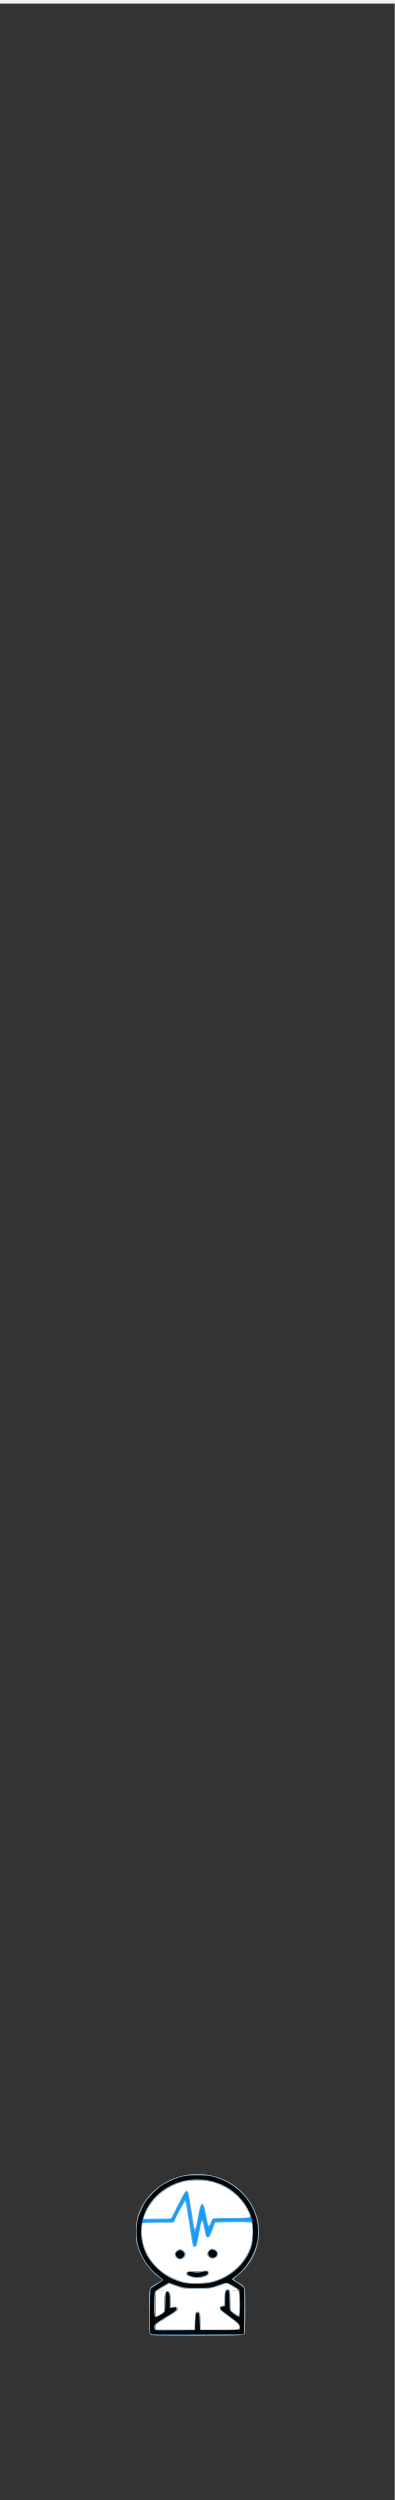
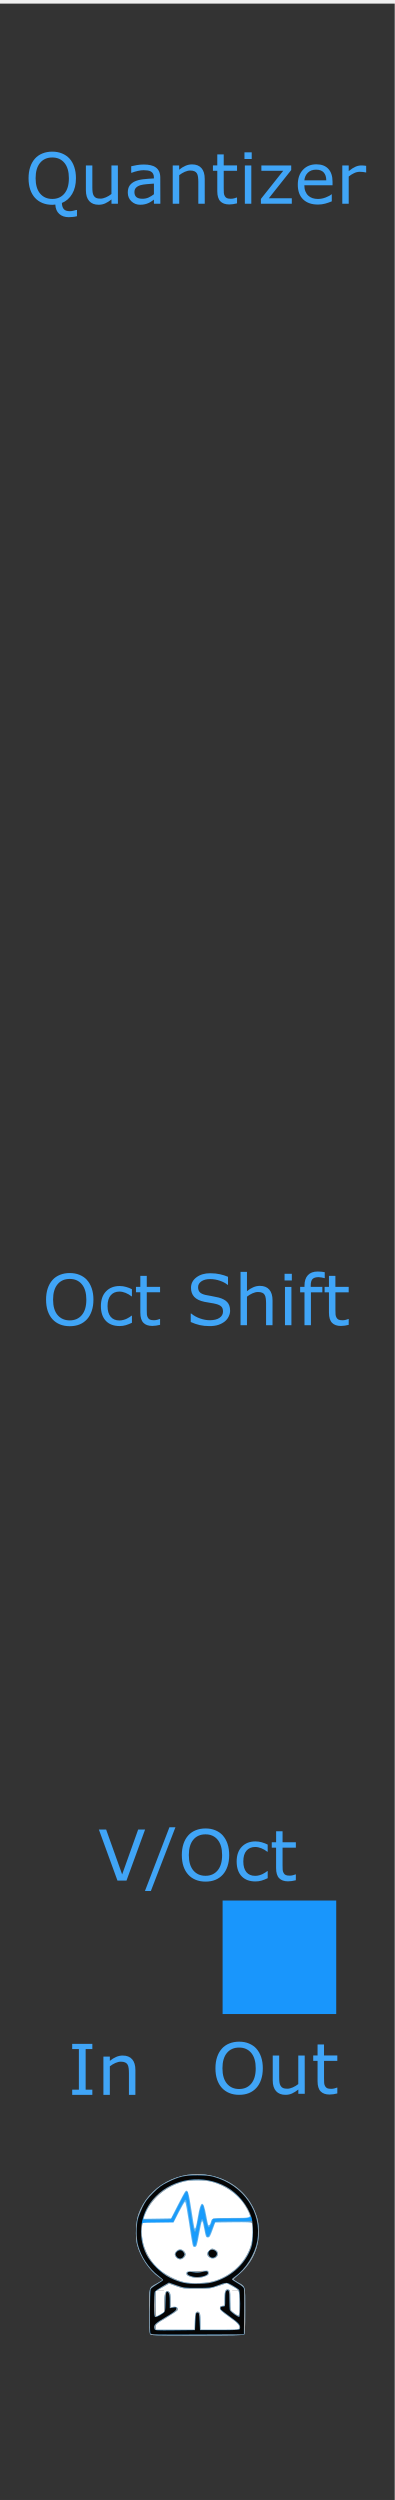
<svg xmlns="http://www.w3.org/2000/svg" width="60" height="380" viewBox="0 0 15.875 100.542" version="1.1" id="svg12553">
  <defs id="defs12547" />
  <g id="layer1" transform="translate(-26.5435,-161.3065)">
    <path id="path33453" d="m 26.543,161.452 h 15.875 v 100.396 H 26.543 Z m 0,0" style="fill:#333333;fill-opacity:1;fill-rule:nonzero;stroke:none;stroke-width:0.118" />
+     <rect y="237.772" x="35.528" height="4.5" width="4.505" id="rect909" style="fill:#1996fc;fill-opacity:1;stroke:#1996fc;stroke-width:0.064;stroke-miterlimit:4;stroke-dasharray:none;stroke-opacity:1" />
    <g transform="matrix(0.3775778,0,0,0.3775778,21.98829,156.3656)" id="layer1-8">
      <rect y="256.127" x="29.52" height="1.654" width="7.276" id="rect823" style="fill:#ffffff;fill-opacity:1;stroke:none;stroke-width:0.711;stroke-miterlimit:4;stroke-dasharray:none;stroke-opacity:1" />
      <rect y="256.573" x="28.644" height="0.512" width="9.08" id="rect821" style="fill:#ffffff;fill-opacity:1;stroke:none;stroke-width:0.177;stroke-miterlimit:4;stroke-dasharray:none;stroke-opacity:1" />
      <ellipse ry="5.87" rx="6.197" cy="250.787" cx="33.068" id="path817" style="fill:#ffffff;fill-opacity:1;stroke:none;stroke-width:0.295;stroke-miterlimit:4;stroke-dasharray:none;stroke-opacity:1" />
      <rect y="257.086" x="28.265" height="4.303" width="9.542" id="rect819" style="fill:#ffffff;fill-opacity:1;stroke:none;stroke-width:0.237;stroke-miterlimit:4;stroke-dasharray:none;stroke-opacity:1" />
      <path style="fill:#54b6fc;stroke-width:0.434" d="m 28.04,261.678 c -0.056,-0.105 -0.091,-1.053 -0.091,-2.469 0,-2.628 -0.065,-2.41 0.869,-2.923 0.298,-0.164 0.542,-0.323 0.542,-0.354 0,-0.031 -0.162,-0.168 -0.361,-0.306 -1.028,-0.712 -2.014,-2.178 -2.339,-3.476 -0.201,-0.804 -0.134,-2.391 0.135,-3.177 1.033,-3.025 4.386,-4.855 7.662,-4.182 2.136,0.439 3.833,1.772 4.691,3.685 0.362,0.807 0.484,1.414 0.482,2.393 -0.004,1.763 -0.804,3.401 -2.222,4.55 -0.255,0.206 -0.463,0.406 -0.463,0.444 0,0.038 0.189,0.176 0.419,0.308 0.881,0.502 0.816,0.261 0.816,3.029 0,1.777 -0.029,2.465 -0.106,2.542 -0.08,0.08 -1.316,0.106 -5.024,0.106 -4.772,0 -4.921,-0.006 -5.009,-0.171 z m 4.778,-1.341 c 0.02,-0.721 0.054,-0.913 0.172,-0.987 0.106,-0.067 0.185,-0.06 0.287,0.024 0.11,0.091 0.14,0.3 0.14,0.987 v 0.871 h 2.031 c 1.726,0 2.039,-0.019 2.082,-0.132 0.119,-0.309 -0.084,-0.549 -1.049,-1.236 -0.807,-0.575 -0.992,-0.748 -0.992,-0.926 0,-0.173 0.051,-0.224 0.243,-0.246 l 0.243,-0.028 v -0.727 c 0,-0.823 0.113,-1.085 0.426,-0.986 0.182,0.058 0.192,0.111 0.193,1.091 6.9e-4,0.567 0.031,1.072 0.066,1.123 0.107,0.154 0.691,0.569 0.801,0.569 0.073,0 0.102,-0.378 0.102,-1.309 0,-1.485 0.045,-1.383 -0.823,-1.868 l -0.514,-0.287 -0.896,0.299 c -0.87,0.29 -0.938,0.299 -2.308,0.299 -1.356,-2.1e-4 -1.442,-0.011 -2.178,-0.274 l -0.766,-0.274 -0.711,0.401 -0.711,0.401 v 1.351 c 0,0.743 0.023,1.351 0.05,1.351 0.028,0 0.226,-0.103 0.441,-0.229 l 0.391,-0.229 0.001,-0.896 c 0.002,-1.148 0.206,-1.601 0.562,-1.246 0.109,0.108 0.143,0.319 0.143,0.88 v 0.738 l 0.291,-0.047 c 0.315,-0.051 0.543,0.116 0.459,0.335 -0.026,0.068 -0.562,0.432 -1.192,0.81 -1.114,0.668 -1.145,0.695 -1.145,0.991 v 0.304 h 2.069 2.069 z m 2.265,-4.357 c 1.82,-0.609 3.301,-2.14 3.754,-3.881 0.142,-0.544 0.182,-2.033 0.061,-2.224 -0.055,-0.086 -0.514,-0.106 -1.993,-0.088 l -1.922,0.024 -0.286,0.794 c -0.25,0.695 -0.312,0.794 -0.495,0.794 -0.194,0 -0.22,-0.059 -0.362,-0.827 -0.233,-1.261 -0.264,-1.241 -0.55,0.35 -0.251,1.396 -0.283,1.491 -0.499,1.491 -0.209,0 -0.198,0.045 -0.591,-2.595 -0.18,-1.209 -0.367,-2.211 -0.415,-2.227 -0.049,-0.016 -0.346,0.477 -0.661,1.095 l -0.573,1.124 -1.65,0.024 -1.65,0.024 -0.06,0.318 c -0.101,0.538 0.021,1.633 0.256,2.31 0.481,1.383 1.462,2.473 2.839,3.154 1.07,0.529 1.688,0.657 2.999,0.618 0.871,-0.027 1.19,-0.075 1.799,-0.279 z m -2.582,-0.346 c -0.501,-0.142 -0.612,-0.231 -0.569,-0.456 0.028,-0.144 0.13,-0.166 0.868,-0.179 0.46,-0.008 0.975,-0.028 1.145,-0.044 0.276,-0.024 0.311,-0.006 0.335,0.202 0.023,0.197 -0.025,0.252 -0.329,0.374 -0.523,0.209 -0.966,0.241 -1.451,0.103 z m -1.642,-2.075 c -0.097,-0.097 -0.176,-0.256 -0.176,-0.353 0,-0.245 0.308,-0.529 0.573,-0.529 0.265,0 0.573,0.285 0.573,0.529 0,0.245 -0.308,0.529 -0.573,0.529 -0.121,0 -0.3,-0.079 -0.397,-0.176 z m 3.44,-0.088 c -0.233,-0.233 -0.223,-0.403 0.04,-0.665 0.244,-0.243 0.33,-0.26 0.605,-0.115 0.242,0.127 0.322,0.246 0.324,0.48 0.003,0.434 -0.637,0.632 -0.969,0.3 z m -1.151,-4.277 c 0.297,-1.786 0.576,-1.832 0.875,-0.145 0.098,0.551 0.197,1.021 0.221,1.045 0.083,0.083 0.212,-0.061 0.273,-0.303 0.117,-0.466 0.107,-0.464 2.177,-0.464 2.189,0 2.147,0.016 1.846,-0.665 -0.655,-1.482 -2.161,-2.712 -3.888,-3.177 -0.774,-0.209 -2.315,-0.214 -3.087,-0.011 -1.863,0.489 -3.434,1.84 -4.062,3.493 l -0.172,0.453 1.478,-0.024 1.478,-0.024 0.706,-1.385 c 0.388,-0.762 0.755,-1.435 0.816,-1.496 0.245,-0.245 0.364,0.125 0.643,1.997 0.152,1.018 0.297,1.885 0.322,1.926 0.103,0.166 0.193,-0.126 0.374,-1.219 z" id="path4012-0" />
      <path style="fill:#a0a0a0;stroke-width:0.434" d="m 28.04,261.678 c -0.056,-0.105 -0.091,-1.053 -0.091,-2.469 0,-2.628 -0.065,-2.41 0.869,-2.923 0.298,-0.164 0.542,-0.323 0.542,-0.354 0,-0.031 -0.162,-0.168 -0.361,-0.306 -1.028,-0.712 -2.014,-2.178 -2.339,-3.476 -0.201,-0.804 -0.134,-2.391 0.135,-3.177 1.033,-3.025 4.386,-4.855 7.662,-4.182 2.136,0.439 3.833,1.772 4.691,3.685 0.362,0.807 0.484,1.414 0.482,2.393 -0.004,1.763 -0.804,3.401 -2.222,4.55 -0.255,0.206 -0.463,0.406 -0.463,0.444 0,0.038 0.189,0.176 0.419,0.308 0.881,0.502 0.816,0.261 0.816,3.029 0,1.777 -0.029,2.465 -0.106,2.542 -0.08,0.08 -1.316,0.106 -5.024,0.106 -4.772,0 -4.921,-0.006 -5.009,-0.171 z m 4.778,-1.341 c 0.02,-0.721 0.054,-0.913 0.172,-0.987 0.106,-0.067 0.185,-0.06 0.287,0.024 0.11,0.091 0.14,0.3 0.14,0.987 v 0.871 h 2.031 c 1.726,0 2.039,-0.019 2.082,-0.132 0.119,-0.309 -0.084,-0.549 -1.049,-1.236 -0.807,-0.575 -0.992,-0.748 -0.992,-0.926 0,-0.173 0.051,-0.224 0.243,-0.246 l 0.243,-0.028 v -0.727 c 0,-0.823 0.113,-1.085 0.426,-0.986 0.182,0.058 0.192,0.111 0.193,1.091 6.9e-4,0.567 0.031,1.072 0.066,1.123 0.107,0.154 0.691,0.569 0.801,0.569 0.073,0 0.102,-0.378 0.102,-1.309 0,-1.485 0.045,-1.383 -0.823,-1.868 l -0.514,-0.287 -0.896,0.299 c -0.87,0.29 -0.938,0.299 -2.308,0.299 -1.356,-2.1e-4 -1.442,-0.011 -2.178,-0.274 l -0.766,-0.274 -0.711,0.401 -0.711,0.401 v 1.351 c 0,0.743 0.023,1.351 0.05,1.351 0.028,0 0.226,-0.103 0.441,-0.229 l 0.391,-0.229 0.001,-0.896 c 0.002,-1.148 0.206,-1.601 0.562,-1.246 0.109,0.108 0.143,0.319 0.143,0.88 v 0.738 l 0.291,-0.047 c 0.315,-0.051 0.543,0.116 0.459,0.335 -0.026,0.068 -0.562,0.432 -1.192,0.81 -1.114,0.668 -1.145,0.695 -1.145,0.991 v 0.304 h 2.069 2.069 z m 2.265,-4.357 c 1.404,-0.47 2.641,-1.501 3.294,-2.744 0.429,-0.817 0.595,-1.49 0.594,-2.407 -0.002,-1.268 0.206,-1.15 -2.032,-1.15 -1.443,0 -1.943,0.028 -1.996,0.11 -0.039,0.061 -0.191,0.427 -0.338,0.815 -0.382,1.01 -0.497,0.979 -0.708,-0.195 -0.249,-1.385 -0.37,-1.312 -0.675,0.409 -0.236,1.333 -0.338,1.629 -0.503,1.458 -0.044,-0.046 -0.224,-1.076 -0.399,-2.289 -0.378,-2.616 -0.375,-2.602 -0.516,-2.602 -0.061,0 -0.377,0.536 -0.703,1.191 l -0.593,1.191 h -1.627 -1.627 l -0.061,0.409 c -0.234,1.56 0.483,3.428 1.762,4.586 0.633,0.573 1.869,1.215 2.698,1.401 0.934,0.209 2.512,0.125 3.431,-0.182 z m -2.582,-0.346 c -0.501,-0.142 -0.612,-0.231 -0.569,-0.456 0.028,-0.144 0.13,-0.166 0.868,-0.179 0.46,-0.008 0.975,-0.028 1.145,-0.044 0.276,-0.024 0.311,-0.006 0.335,0.202 0.023,0.197 -0.025,0.252 -0.329,0.374 -0.523,0.209 -0.966,0.241 -1.451,0.103 z m -1.642,-2.075 c -0.097,-0.097 -0.176,-0.256 -0.176,-0.353 0,-0.245 0.308,-0.529 0.573,-0.529 0.265,0 0.573,0.285 0.573,0.529 0,0.245 -0.308,0.529 -0.573,0.529 -0.121,0 -0.3,-0.079 -0.397,-0.176 z m 3.44,-0.088 c -0.233,-0.233 -0.223,-0.403 0.04,-0.665 0.244,-0.243 0.33,-0.26 0.605,-0.115 0.242,0.127 0.322,0.246 0.324,0.48 0.003,0.434 -0.637,0.632 -0.969,0.3 z m -1.098,-4.102 c 0.212,-1.21 0.334,-1.553 0.495,-1.384 0.033,0.034 0.152,0.578 0.265,1.209 0.233,1.298 0.344,1.421 0.618,0.684 l 0.173,-0.463 h 1.973 c 1.085,0 1.992,-0.032 2.016,-0.07 0.08,-0.13 -0.357,-1.059 -0.774,-1.642 -0.728,-1.02 -1.982,-1.859 -3.316,-2.219 -0.774,-0.209 -2.315,-0.214 -3.087,-0.011 -1.085,0.285 -1.999,0.809 -2.786,1.596 -0.677,0.678 -1.199,1.509 -1.403,2.235 l -0.056,0.199 1.439,-9.8e-4 c 0.791,-6.2e-4 1.484,-0.031 1.539,-0.066 0.055,-0.035 0.422,-0.71 0.816,-1.498 0.672,-1.345 0.811,-1.547 0.929,-1.356 0.026,0.043 0.17,0.925 0.319,1.962 0.278,1.931 0.382,2.372 0.527,2.228 0.045,-0.045 0.185,-0.675 0.312,-1.402 z" id="path4010-4" />
      <path style="fill:#179cfd;stroke-width:0.434" d="m 28.084,261.621 c -0.093,-0.243 -0.061,-4.534 0.036,-4.715 0.049,-0.092 0.367,-0.329 0.706,-0.527 0.339,-0.198 0.616,-0.396 0.616,-0.441 0,-0.045 -0.225,-0.251 -0.501,-0.459 -1.007,-0.76 -1.863,-2.054 -2.183,-3.301 -0.176,-0.689 -0.179,-2.04 -0.005,-2.725 0.073,-0.289 0.298,-0.863 0.5,-1.275 0.293,-0.599 0.519,-0.902 1.124,-1.507 0.628,-0.628 0.899,-0.827 1.594,-1.168 1.207,-0.593 1.759,-0.719 3.131,-0.714 0.807,0.002 1.312,0.05 1.705,0.157 3.201,0.88 5.195,3.814 4.654,6.848 -0.248,1.393 -1.242,2.983 -2.337,3.742 -0.199,0.138 -0.361,0.283 -0.361,0.323 0,0.04 0.277,0.234 0.617,0.432 0.393,0.23 0.634,0.431 0.664,0.555 0.026,0.107 0.036,1.247 0.023,2.532 l -0.025,2.337 -4.951,0.022 c -4.458,0.021 -4.956,0.008 -5.005,-0.117 z m 4.797,-1.272 c 0.041,-0.853 0.058,-0.926 0.22,-0.926 0.162,0 0.18,0.073 0.22,0.926 l 0.044,0.926 h 2.115 c 1.979,0 2.117,-0.011 2.146,-0.161 0.074,-0.385 -0.088,-0.582 -1.039,-1.263 -0.532,-0.381 -0.989,-0.746 -1.015,-0.811 -0.071,-0.177 0.026,-0.279 0.267,-0.279 0.212,0 0.215,-0.011 0.215,-0.783 0,-0.578 0.034,-0.811 0.128,-0.89 0.248,-0.205 0.313,-0.006 0.313,0.965 0,0.527 0.024,1.02 0.053,1.096 0.076,0.197 0.896,0.781 1.003,0.715 0.137,-0.085 0.118,-2.71 -0.02,-2.883 -0.061,-0.076 -0.366,-0.285 -0.679,-0.465 -0.638,-0.367 -0.665,-0.367 -1.68,0.011 -0.62,0.23 -0.749,0.246 -2.073,0.248 -1.368,0.002 -1.436,-0.006 -2.23,-0.283 l -0.819,-0.286 -0.707,0.411 c -0.389,0.226 -0.745,0.481 -0.791,0.567 -0.046,0.086 -0.083,0.715 -0.083,1.399 0,0.998 0.025,1.253 0.126,1.292 0.157,0.06 0.906,-0.369 1.022,-0.587 0.047,-0.088 0.086,-0.578 0.086,-1.088 0,-0.958 0.09,-1.207 0.322,-0.89 0.077,0.105 0.119,0.42 0.119,0.896 v 0.734 l 0.361,-0.058 c 0.341,-0.055 0.359,-0.047 0.331,0.15 -0.023,0.161 -0.281,0.355 -1.149,0.866 -1.146,0.674 -1.302,0.842 -1.171,1.254 0.052,0.163 0.145,0.169 2.186,0.147 l 2.132,-0.024 z m 2.161,-4.262 c 1.77,-0.58 3.168,-1.903 3.761,-3.559 0.192,-0.537 0.328,-2.182 0.217,-2.624 l -0.057,-0.226 h -1.977 c -1.485,0 -1.995,0.027 -2.049,0.11 -0.039,0.06 -0.191,0.427 -0.338,0.815 -0.382,1.01 -0.497,0.979 -0.708,-0.195 -0.249,-1.385 -0.37,-1.312 -0.675,0.409 -0.236,1.333 -0.338,1.629 -0.503,1.458 -0.044,-0.046 -0.224,-1.076 -0.399,-2.289 -0.378,-2.616 -0.375,-2.602 -0.516,-2.602 -0.061,0 -0.377,0.536 -0.703,1.191 l -0.593,1.191 h -1.629 c -1.902,0 -1.811,-0.05 -1.811,0.994 0,0.804 0.255,1.837 0.633,2.561 0.424,0.814 1.61,1.96 2.461,2.378 1.097,0.54 1.794,0.687 3.08,0.65 0.893,-0.024 1.237,-0.075 1.808,-0.262 z m -2.425,-0.514 c -0.479,-0.107 -0.704,-0.288 -0.55,-0.441 0.076,-0.077 0.232,-0.081 0.586,-0.016 0.357,0.065 0.6,0.057 0.936,-0.029 0.482,-0.123 0.615,-0.099 0.615,0.114 0,0.289 -0.958,0.514 -1.587,0.373 z m -1.706,-2.087 c -0.19,-0.21 -0.185,-0.394 0.015,-0.575 0.233,-0.211 0.518,-0.18 0.685,0.074 0.134,0.204 0.134,0.237 0,0.441 -0.172,0.262 -0.492,0.289 -0.7,0.059 z m 3.422,-0.141 c -0.271,-0.414 0.199,-0.82 0.626,-0.54 0.247,0.162 0.279,0.415 0.078,0.616 -0.208,0.208 -0.541,0.172 -0.703,-0.076 z m -1.138,-3.976 c 0.212,-1.21 0.334,-1.553 0.495,-1.384 0.033,0.034 0.152,0.578 0.265,1.209 0.233,1.298 0.344,1.421 0.618,0.685 l 0.172,-0.461 2.001,-0.024 c 2.353,-0.028 2.281,0.016 1.724,-1.058 -0.43,-0.828 -1.435,-1.853 -2.28,-2.322 -3.036,-1.688 -6.967,-0.617 -8.491,2.311 -0.206,0.395 -0.374,0.822 -0.374,0.948 v 0.229 l 1.433,-9.7e-4 c 0.788,-6e-4 1.478,-0.031 1.533,-0.066 0.055,-0.035 0.422,-0.71 0.816,-1.498 0.672,-1.344 0.811,-1.547 0.929,-1.356 0.026,0.043 0.17,0.925 0.319,1.962 0.278,1.931 0.382,2.372 0.527,2.228 0.045,-0.045 0.185,-0.675 0.312,-1.402 z" id="path4008-5" />
      <path style="fill:#050505;fill-opacity:1;stroke-width:0.434" d="m 28.084,261.621 c -0.093,-0.243 -0.061,-4.534 0.036,-4.715 0.049,-0.092 0.367,-0.329 0.706,-0.527 0.339,-0.198 0.616,-0.396 0.616,-0.441 0,-0.045 -0.225,-0.251 -0.501,-0.459 -1.007,-0.76 -1.863,-2.054 -2.183,-3.301 -0.176,-0.689 -0.179,-2.04 -0.005,-2.725 0.073,-0.289 0.298,-0.863 0.5,-1.275 0.293,-0.599 0.519,-0.902 1.124,-1.507 0.628,-0.628 0.899,-0.827 1.594,-1.168 1.207,-0.593 1.759,-0.719 3.131,-0.714 0.807,0.002 1.312,0.05 1.705,0.157 3.201,0.88 5.195,3.814 4.654,6.848 -0.248,1.393 -1.242,2.983 -2.337,3.742 -0.199,0.138 -0.361,0.283 -0.361,0.323 0,0.04 0.277,0.234 0.617,0.432 0.393,0.23 0.634,0.431 0.664,0.555 0.026,0.107 0.036,1.247 0.023,2.532 l -0.025,2.337 -4.951,0.022 c -4.458,0.021 -4.956,0.008 -5.005,-0.117 z m 4.797,-1.272 c 0.041,-0.853 0.058,-0.926 0.22,-0.926 0.162,0 0.18,0.073 0.22,0.926 l 0.044,0.926 h 2.115 c 1.979,0 2.117,-0.011 2.146,-0.161 0.074,-0.385 -0.088,-0.582 -1.039,-1.263 -0.532,-0.381 -0.989,-0.746 -1.015,-0.811 -0.071,-0.177 0.026,-0.279 0.267,-0.279 0.212,0 0.215,-0.011 0.215,-0.783 0,-0.578 0.034,-0.811 0.128,-0.89 0.248,-0.205 0.313,-0.006 0.313,0.965 0,0.527 0.024,1.02 0.053,1.096 0.076,0.197 0.896,0.781 1.003,0.715 0.137,-0.085 0.118,-2.71 -0.02,-2.883 -0.061,-0.076 -0.366,-0.285 -0.679,-0.465 -0.638,-0.367 -0.665,-0.367 -1.68,0.011 -0.62,0.23 -0.749,0.246 -2.073,0.248 -1.368,0.002 -1.436,-0.006 -2.23,-0.283 l -0.819,-0.286 -0.707,0.411 c -0.389,0.226 -0.745,0.481 -0.791,0.567 -0.046,0.086 -0.083,0.715 -0.083,1.399 0,0.998 0.025,1.253 0.126,1.292 0.157,0.06 0.906,-0.369 1.022,-0.587 0.047,-0.088 0.086,-0.578 0.086,-1.088 0,-0.958 0.09,-1.207 0.322,-0.89 0.077,0.105 0.119,0.42 0.119,0.896 v 0.734 l 0.361,-0.058 c 0.341,-0.055 0.359,-0.047 0.331,0.15 -0.023,0.161 -0.281,0.355 -1.149,0.866 -1.146,0.674 -1.302,0.842 -1.171,1.254 0.052,0.163 0.145,0.169 2.186,0.147 l 2.132,-0.024 z m 2.161,-4.262 c 1.798,-0.589 3.232,-1.974 3.805,-3.675 0.213,-0.633 0.222,-2.367 0.016,-3.1 -0.357,-1.268 -1.453,-2.621 -2.673,-3.299 -2.478,-1.377 -5.597,-0.959 -7.542,1.011 -1.634,1.655 -2.028,4.114 -0.994,6.203 0.444,0.898 1.577,2.017 2.501,2.471 1.097,0.54 1.794,0.687 3.08,0.65 0.893,-0.024 1.237,-0.076 1.808,-0.262 z m -2.425,-0.514 c -0.479,-0.107 -0.704,-0.288 -0.55,-0.441 0.076,-0.077 0.232,-0.081 0.586,-0.016 0.357,0.065 0.6,0.057 0.936,-0.029 0.482,-0.123 0.615,-0.099 0.615,0.114 0,0.289 -0.958,0.514 -1.587,0.373 z m -1.706,-2.087 c -0.19,-0.21 -0.185,-0.394 0.015,-0.575 0.233,-0.211 0.518,-0.18 0.685,0.074 0.134,0.204 0.134,0.237 0,0.441 -0.172,0.262 -0.492,0.289 -0.7,0.059 z m 3.422,-0.141 c -0.271,-0.414 0.199,-0.82 0.626,-0.54 0.247,0.162 0.279,0.415 0.078,0.616 -0.208,0.208 -0.541,0.172 -0.703,-0.076 z" id="path4006-7" />
    </g>
+     <path style="font-size:2.822px;-inkscape-font-specification:'sans-serif Bold';fill:#40a5f7;stroke-width:0.265" d="m 29.639,170.002 q -0.083,0.021 -0.164,0.029 -0.08,0.01 -0.164,0.01 -0.24,0 -0.386,-0.132 -0.145,-0.131 -0.157,-0.376 -0.033,0.006 -0.065,0.007 -0.03,0.003 -0.059,0.003 -0.216,0 -0.394,-0.072 -0.176,-0.072 -0.3,-0.208 -0.124,-0.136 -0.192,-0.335 -0.066,-0.198 -0.066,-0.453 0,-0.251 0.066,-0.449 0.066,-0.2 0.193,-0.342 0.121,-0.135 0.3,-0.207 0.181,-0.072 0.393,-0.072 0.22,0 0.395,0.073 0.176,0.072 0.299,0.205 0.125,0.138 0.192,0.338 0.068,0.2 0.068,0.453 0,0.376 -0.154,0.634 -0.153,0.258 -0.412,0.361 0.005,0.157 0.074,0.244 0.069,0.087 0.251,0.087 0.057,0 0.134,-0.018 0.079,-0.017 0.112,-0.03 h 0.037 z m -0.325,-1.528 q 0,-0.4 -0.179,-0.616 -0.179,-0.218 -0.489,-0.218 -0.313,0 -0.492,0.218 -0.178,0.216 -0.178,0.616 0,0.404 0.182,0.619 0.182,0.214 0.488,0.214 0.306,0 0.486,-0.214 0.182,-0.215 0.182,-0.619 z m 1.972,1.025 h -0.259 v -0.171 q -0.131,0.103 -0.251,0.158 -0.12,0.055 -0.265,0.055 -0.243,0 -0.378,-0.147 -0.135,-0.149 -0.135,-0.435 v -0.999 h 0.259 v 0.876 q 0,0.117 0.011,0.201 0.011,0.083 0.047,0.142 0.037,0.061 0.096,0.088 0.059,0.028 0.172,0.028 0.101,0 0.219,-0.052 0.12,-0.052 0.223,-0.134 v -1.149 h 0.259 z m 1.706,0 h -0.258 v -0.164 q -0.034,0.023 -0.094,0.066 -0.058,0.041 -0.113,0.066 -0.065,0.032 -0.149,0.052 -0.084,0.022 -0.197,0.022 -0.208,0 -0.353,-0.138 -0.145,-0.138 -0.145,-0.351 0,-0.175 0.074,-0.282 0.076,-0.109 0.215,-0.171 0.141,-0.062 0.338,-0.084 0.197,-0.022 0.423,-0.033 v -0.04 q 0,-0.088 -0.032,-0.146 -0.03,-0.058 -0.088,-0.091 -0.055,-0.032 -0.132,-0.043 -0.077,-0.011 -0.161,-0.011 -0.102,0 -0.227,0.028 -0.125,0.026 -0.259,0.077 H 31.82 v -0.263 q 0.076,-0.021 0.219,-0.045 0.143,-0.025 0.282,-0.025 0.163,0 0.282,0.028 0.121,0.026 0.209,0.091 0.087,0.063 0.132,0.164 0.045,0.101 0.045,0.249 z m -0.258,-0.379 v -0.429 q -0.119,0.007 -0.28,0.021 -0.16,0.014 -0.254,0.04 -0.112,0.032 -0.181,0.099 -0.069,0.066 -0.069,0.183 0,0.132 0.08,0.2 0.08,0.066 0.244,0.066 0.136,0 0.249,-0.052 0.113,-0.054 0.209,-0.128 z m 2.044,0.379 h -0.259 v -0.876 q 0,-0.106 -0.012,-0.198 -0.012,-0.094 -0.045,-0.146 -0.034,-0.058 -0.099,-0.085 -0.065,-0.029 -0.168,-0.029 -0.106,0 -0.222,0.052 -0.116,0.052 -0.222,0.134 v 1.149 H 33.49 v -1.539 h 0.259 v 0.171 q 0.121,-0.101 0.251,-0.157 0.13,-0.057 0.266,-0.057 0.249,0 0.38,0.15 0.131,0.15 0.131,0.433 z m 1.298,-0.014 q -0.073,0.019 -0.16,0.032 -0.085,0.012 -0.153,0.012 -0.236,0 -0.358,-0.127 -0.123,-0.127 -0.123,-0.407 v -0.819 h -0.175 v -0.218 h 0.175 v -0.442 h 0.259 v 0.442 h 0.535 v 0.218 h -0.535 v 0.701 q 0,0.121 0.005,0.19 0.005,0.068 0.039,0.127 0.03,0.055 0.083,0.081 0.054,0.025 0.163,0.025 0.063,0 0.132,-0.018 0.069,-0.019 0.099,-0.032 h 0.014 z m 0.591,-1.783 h -0.292 v -0.269 h 0.292 z m -0.017,1.797 h -0.259 v -1.539 h 0.259 z m 1.629,0 h -1.243 v -0.192 l 0.897,-1.131 h -0.878 v -0.216 h 1.2 v 0.185 l -0.901,1.136 h 0.925 z m 1.638,-0.743 H 38.783 q 0,0.142 0.043,0.248 0.043,0.105 0.117,0.172 0.072,0.066 0.169,0.099 0.099,0.033 0.218,0.033 0.157,0 0.316,-0.062 0.16,-0.063 0.227,-0.124 h 0.014 v 0.282 q -0.131,0.055 -0.267,0.092 -0.136,0.037 -0.287,0.037 -0.383,0 -0.598,-0.207 -0.215,-0.208 -0.215,-0.59 0,-0.378 0.205,-0.599 0.207,-0.222 0.543,-0.222 0.311,0 0.48,0.182 0.169,0.182 0.169,0.517 z m -0.252,-0.198 q -0.001,-0.204 -0.103,-0.316 -0.101,-0.112 -0.307,-0.112 -0.208,0 -0.332,0.123 -0.123,0.123 -0.139,0.305 z m 1.605,-0.316 h -0.014 q -0.058,-0.014 -0.113,-0.019 -0.054,-0.007 -0.128,-0.007 -0.12,0 -0.232,0.054 -0.112,0.052 -0.215,0.136 v 1.093 h -0.259 v -1.539 h 0.259 v 0.227 q 0.154,-0.124 0.271,-0.175 0.119,-0.052 0.241,-0.052 0.068,0 0.098,0.004 0.03,0.003 0.091,0.012 z" id="text1" aria-label="Quantizer" />
+     <path style="font-size:2.822px;-inkscape-font-specification:'sans-serif Bold';fill:#40a5f7;stroke-width:0.265" d="m 32.378,234.885 -0.747,2.052 h -0.364 l -0.747,-2.052 h 0.292 l 0.644,1.805 0.644,-1.805 z m 1.221,-0.092 -0.988,2.563 h -0.238 l 0.984,-2.563 z m 1.902,0.328 q 0.125,0.138 0.192,0.338 0.068,0.2 0.068,0.453 0,0.254 -0.069,0.455 -0.068,0.2 -0.19,0.333 -0.127,0.139 -0.3,0.209 -0.172,0.07 -0.394,0.07 -0.216,0 -0.394,-0.072 -0.176,-0.072 -0.3,-0.208 -0.124,-0.136 -0.192,-0.335 -0.066,-0.198 -0.066,-0.453 0,-0.251 0.066,-0.449 0.066,-0.2 0.193,-0.342 0.121,-0.135 0.3,-0.207 0.181,-0.072 0.393,-0.072 0.22,0 0.395,0.073 0.176,0.072 0.299,0.205 z m -0.025,0.791 q 0,-0.4 -0.179,-0.616 -0.179,-0.218 -0.489,-0.218 -0.313,0 -0.492,0.218 -0.178,0.216 -0.178,0.616 0,0.404 0.182,0.619 0.182,0.214 0.488,0.214 0.306,0 0.486,-0.214 0.182,-0.215 0.182,-0.619 z m 1.834,0.929 q -0.13,0.062 -0.247,0.097 -0.116,0.034 -0.247,0.034 -0.167,0 -0.306,-0.048 -0.139,-0.05 -0.238,-0.149 -0.101,-0.099 -0.156,-0.251 -0.055,-0.152 -0.055,-0.354 0,-0.378 0.207,-0.593 0.208,-0.215 0.548,-0.215 0.132,0 0.259,0.037 0.128,0.037 0.234,0.091 v 0.288 h -0.014 q -0.119,-0.092 -0.245,-0.142 -0.125,-0.05 -0.245,-0.05 -0.22,0 -0.349,0.149 -0.127,0.147 -0.127,0.434 0,0.278 0.124,0.429 0.125,0.149 0.351,0.149 0.079,0 0.16,-0.021 0.081,-0.021 0.146,-0.054 0.057,-0.029 0.106,-0.061 0.05,-0.033 0.079,-0.057 h 0.014 z m 1.131,0.083 q -0.073,0.019 -0.16,0.032 -0.085,0.012 -0.153,0.012 -0.236,0 -0.358,-0.127 -0.123,-0.127 -0.123,-0.407 v -0.819 H 37.473 v -0.218 h 0.175 v -0.442 h 0.259 v 0.442 h 0.535 v 0.218 h -0.535 v 0.701 q 0,0.121 0.005,0.19 0.005,0.068 0.039,0.127 0.03,0.055 0.083,0.081 0.054,0.025 0.163,0.025 0.063,0 0.132,-0.018 0.069,-0.019 0.099,-0.032 h 0.014 z" id="text1-2" aria-label="V/Oct" />
+     <path style="font-size:2.822px;-inkscape-font-specification:'sans-serif Bold';fill:#40a5f7;stroke-width:0.265" d="m 30.257,245.555 h -0.81 v -0.209 h 0.269 v -1.633 h -0.269 v -0.209 h 0.81 v 0.209 h -0.269 v 1.633 h 0.269 z m 1.731,0 h -0.259 v -0.876 q 0,-0.106 -0.012,-0.198 -0.012,-0.094 -0.045,-0.146 -0.034,-0.058 -0.099,-0.085 -0.065,-0.029 -0.168,-0.029 -0.106,0 -0.222,0.052 -0.116,0.052 -0.222,0.134 v 1.149 h -0.259 v -1.539 h 0.259 v 0.171 q 0.121,-0.101 0.251,-0.157 0.13,-0.057 0.266,-0.057 0.249,0 0.38,0.15 0.131,0.15 0.131,0.433 z" id="text1-2-5" aria-label="In" />
+     <path style="font-size:2.822px;-inkscape-font-specification:'sans-serif Bold';fill:#40a5f7;stroke-width:0.265" d="m 36.853,243.696 q 0.125,0.138 0.192,0.338 0.068,0.2 0.068,0.453 0,0.254 -0.069,0.455 -0.068,0.2 -0.19,0.333 -0.127,0.139 -0.3,0.209 -0.172,0.07 -0.394,0.07 -0.216,0 -0.394,-0.072 -0.176,-0.072 -0.3,-0.208 -0.124,-0.136 -0.192,-0.335 -0.066,-0.198 -0.066,-0.453 0,-0.251 0.066,-0.449 0.066,-0.2 0.193,-0.342 0.121,-0.135 0.3,-0.207 0.181,-0.072 0.393,-0.072 0.22,0 0.395,0.073 0.176,0.072 0.299,0.205 z m -0.025,0.791 q 0,-0.4 -0.179,-0.616 -0.179,-0.218 -0.489,-0.218 -0.313,0 -0.492,0.218 -0.178,0.216 -0.178,0.616 0,0.404 0.182,0.619 0.182,0.214 0.488,0.214 0.306,0 0.486,-0.214 0.182,-0.215 0.182,-0.619 z m 1.972,1.025 h -0.259 v -0.171 q -0.131,0.103 -0.251,0.158 -0.12,0.055 -0.265,0.055 -0.243,0 -0.378,-0.147 -0.135,-0.149 -0.135,-0.435 v -0.999 h 0.259 v 0.876 q 0,0.117 0.011,0.201 0.011,0.083 0.047,0.142 0.037,0.061 0.096,0.088 0.059,0.028 0.172,0.028 0.101,0 0.219,-0.052 0.12,-0.052 0.223,-0.134 v -1.149 h 0.259 z m 1.309,-0.014 q -0.073,0.019 -0.16,0.032 -0.085,0.012 -0.153,0.012 -0.236,0 -0.358,-0.127 -0.123,-0.127 -0.123,-0.407 v -0.819 h -0.175 v -0.218 h 0.175 v -0.442 h 0.259 v 0.442 h 0.535 v 0.218 H 39.575 v 0.701 q 0,0.121 0.005,0.19 0.005,0.068 0.039,0.127 0.03,0.055 0.083,0.081 0.054,0.025 0.163,0.025 0.063,0 0.132,-0.018 0.069,-0.019 0.099,-0.032 h 0.014 z" id="text2" aria-label="Out" />
+     <path style="font-size:2.822px;-inkscape-font-specification:'sans-serif Bold';fill:#40a5f7;stroke-width:0.265" d="m 30.041,212.784 q 0.125,0.138 0.192,0.338 0.068,0.2 0.068,0.453 0,0.254 -0.069,0.455 -0.068,0.2 -0.19,0.333 -0.127,0.139 -0.3,0.209 -0.172,0.07 -0.394,0.07 -0.216,0 -0.394,-0.072 -0.176,-0.072 -0.3,-0.208 -0.124,-0.136 -0.192,-0.335 -0.066,-0.198 -0.066,-0.453 0,-0.251 0.066,-0.449 0.066,-0.2 0.193,-0.342 0.121,-0.135 0.3,-0.207 0.181,-0.072 0.393,-0.072 0.22,0 0.395,0.073 0.176,0.072 0.299,0.205 z m -0.025,0.791 q 0,-0.4 -0.179,-0.616 -0.179,-0.218 -0.489,-0.218 -0.313,0 -0.492,0.218 -0.178,0.216 -0.178,0.616 0,0.404 0.182,0.619 0.182,0.214 0.488,0.214 0.306,0 0.486,-0.214 0.182,-0.215 0.182,-0.619 z m 1.834,0.929 q -0.13,0.062 -0.247,0.097 -0.116,0.035 -0.247,0.035 -0.167,0 -0.306,-0.048 -0.139,-0.05 -0.238,-0.149 -0.101,-0.099 -0.156,-0.251 -0.055,-0.152 -0.055,-0.354 0,-0.378 0.207,-0.593 0.208,-0.215 0.548,-0.215 0.132,0 0.259,0.037 0.128,0.037 0.234,0.091 v 0.288 h -0.014 q -0.119,-0.092 -0.245,-0.142 -0.125,-0.05 -0.245,-0.05 -0.22,0 -0.349,0.149 -0.127,0.147 -0.127,0.434 0,0.278 0.124,0.429 0.125,0.149 0.351,0.149 0.079,0 0.16,-0.021 0.081,-0.021 0.146,-0.054 0.057,-0.029 0.106,-0.061 0.05,-0.033 0.079,-0.057 h 0.014 z m 1.131,0.083 q -0.073,0.019 -0.16,0.032 -0.085,0.012 -0.153,0.012 -0.236,0 -0.358,-0.127 -0.123,-0.127 -0.123,-0.407 v -0.819 h -0.175 v -0.218 h 0.175 v -0.442 h 0.259 v 0.442 h 0.535 v 0.218 h -0.535 v 0.701 q 0,0.121 0.005,0.19 0.005,0.068 0.039,0.127 0.03,0.055 0.083,0.081 0.054,0.025 0.163,0.025 0.063,0 0.132,-0.018 0.069,-0.019 0.099,-0.032 h 0.014 z m 2.817,-0.572 q 0,0.12 -0.057,0.237 -0.055,0.117 -0.156,0.198 -0.11,0.088 -0.258,0.138 -0.146,0.05 -0.353,0.05 -0.222,0 -0.4,-0.041 -0.176,-0.041 -0.36,-0.123 v -0.342 h 0.019 q 0.156,0.13 0.36,0.2 0.204,0.07 0.383,0.07 0.254,0 0.394,-0.095 0.142,-0.095 0.142,-0.254 0,-0.136 -0.068,-0.201 -0.066,-0.065 -0.203,-0.101 -0.103,-0.028 -0.225,-0.045 -0.12,-0.018 -0.255,-0.045 -0.273,-0.058 -0.405,-0.197 -0.131,-0.141 -0.131,-0.365 0,-0.258 0.218,-0.422 0.218,-0.165 0.553,-0.165 0.216,0 0.397,0.041 0.181,0.041 0.32,0.102 v 0.322 h -0.019 q -0.117,-0.099 -0.309,-0.164 -0.19,-0.066 -0.39,-0.066 -0.219,0 -0.353,0.091 -0.132,0.091 -0.132,0.234 0,0.128 0.066,0.201 0.066,0.073 0.233,0.112 0.088,0.019 0.251,0.047 0.163,0.028 0.276,0.057 0.229,0.061 0.345,0.183 0.116,0.123 0.116,0.343 z m 1.705,0.586 h -0.259 v -0.876 q 0,-0.106 -0.012,-0.198 -0.012,-0.094 -0.045,-0.146 -0.034,-0.058 -0.099,-0.085 -0.065,-0.029 -0.168,-0.029 -0.106,0 -0.222,0.052 -0.116,0.052 -0.222,0.134 v 1.149 h -0.259 v -2.144 h 0.259 v 0.776 q 0.121,-0.101 0.251,-0.157 0.13,-0.057 0.266,-0.057 0.249,0 0.38,0.15 0.131,0.15 0.131,0.433 z m 0.777,-1.797 h -0.292 v -0.269 h 0.292 z m -0.017,1.797 h -0.259 v -1.539 h 0.259 z m 1.341,-1.893 h -0.014 q -0.043,-0.012 -0.112,-0.025 -0.069,-0.014 -0.121,-0.014 -0.167,0 -0.243,0.074 -0.074,0.073 -0.074,0.266 v 0.052 h 0.467 v 0.218 h -0.459 v 1.322 h -0.259 v -1.322 h -0.175 v -0.218 h 0.175 v -0.051 q 0,-0.274 0.136,-0.42 0.136,-0.147 0.394,-0.147 0.087,0 0.156,0.008 0.07,0.008 0.128,0.019 z m 0.963,1.88 q -0.073,0.019 -0.16,0.032 -0.085,0.012 -0.153,0.012 -0.236,0 -0.358,-0.127 -0.123,-0.127 -0.123,-0.407 v -0.819 h -0.175 v -0.218 h 0.175 v -0.442 h 0.259 v 0.442 h 0.535 v 0.218 H 40.033 v 0.701 q 0,0.121 0.005,0.19 0.005,0.068 0.039,0.127 0.03,0.055 0.083,0.081 0.054,0.025 0.163,0.025 0.063,0 0.132,-0.018 0.069,-0.019 0.099,-0.032 h 0.014 z" id="text3" aria-label="Oct Shift" />
  </g>
</svg>
